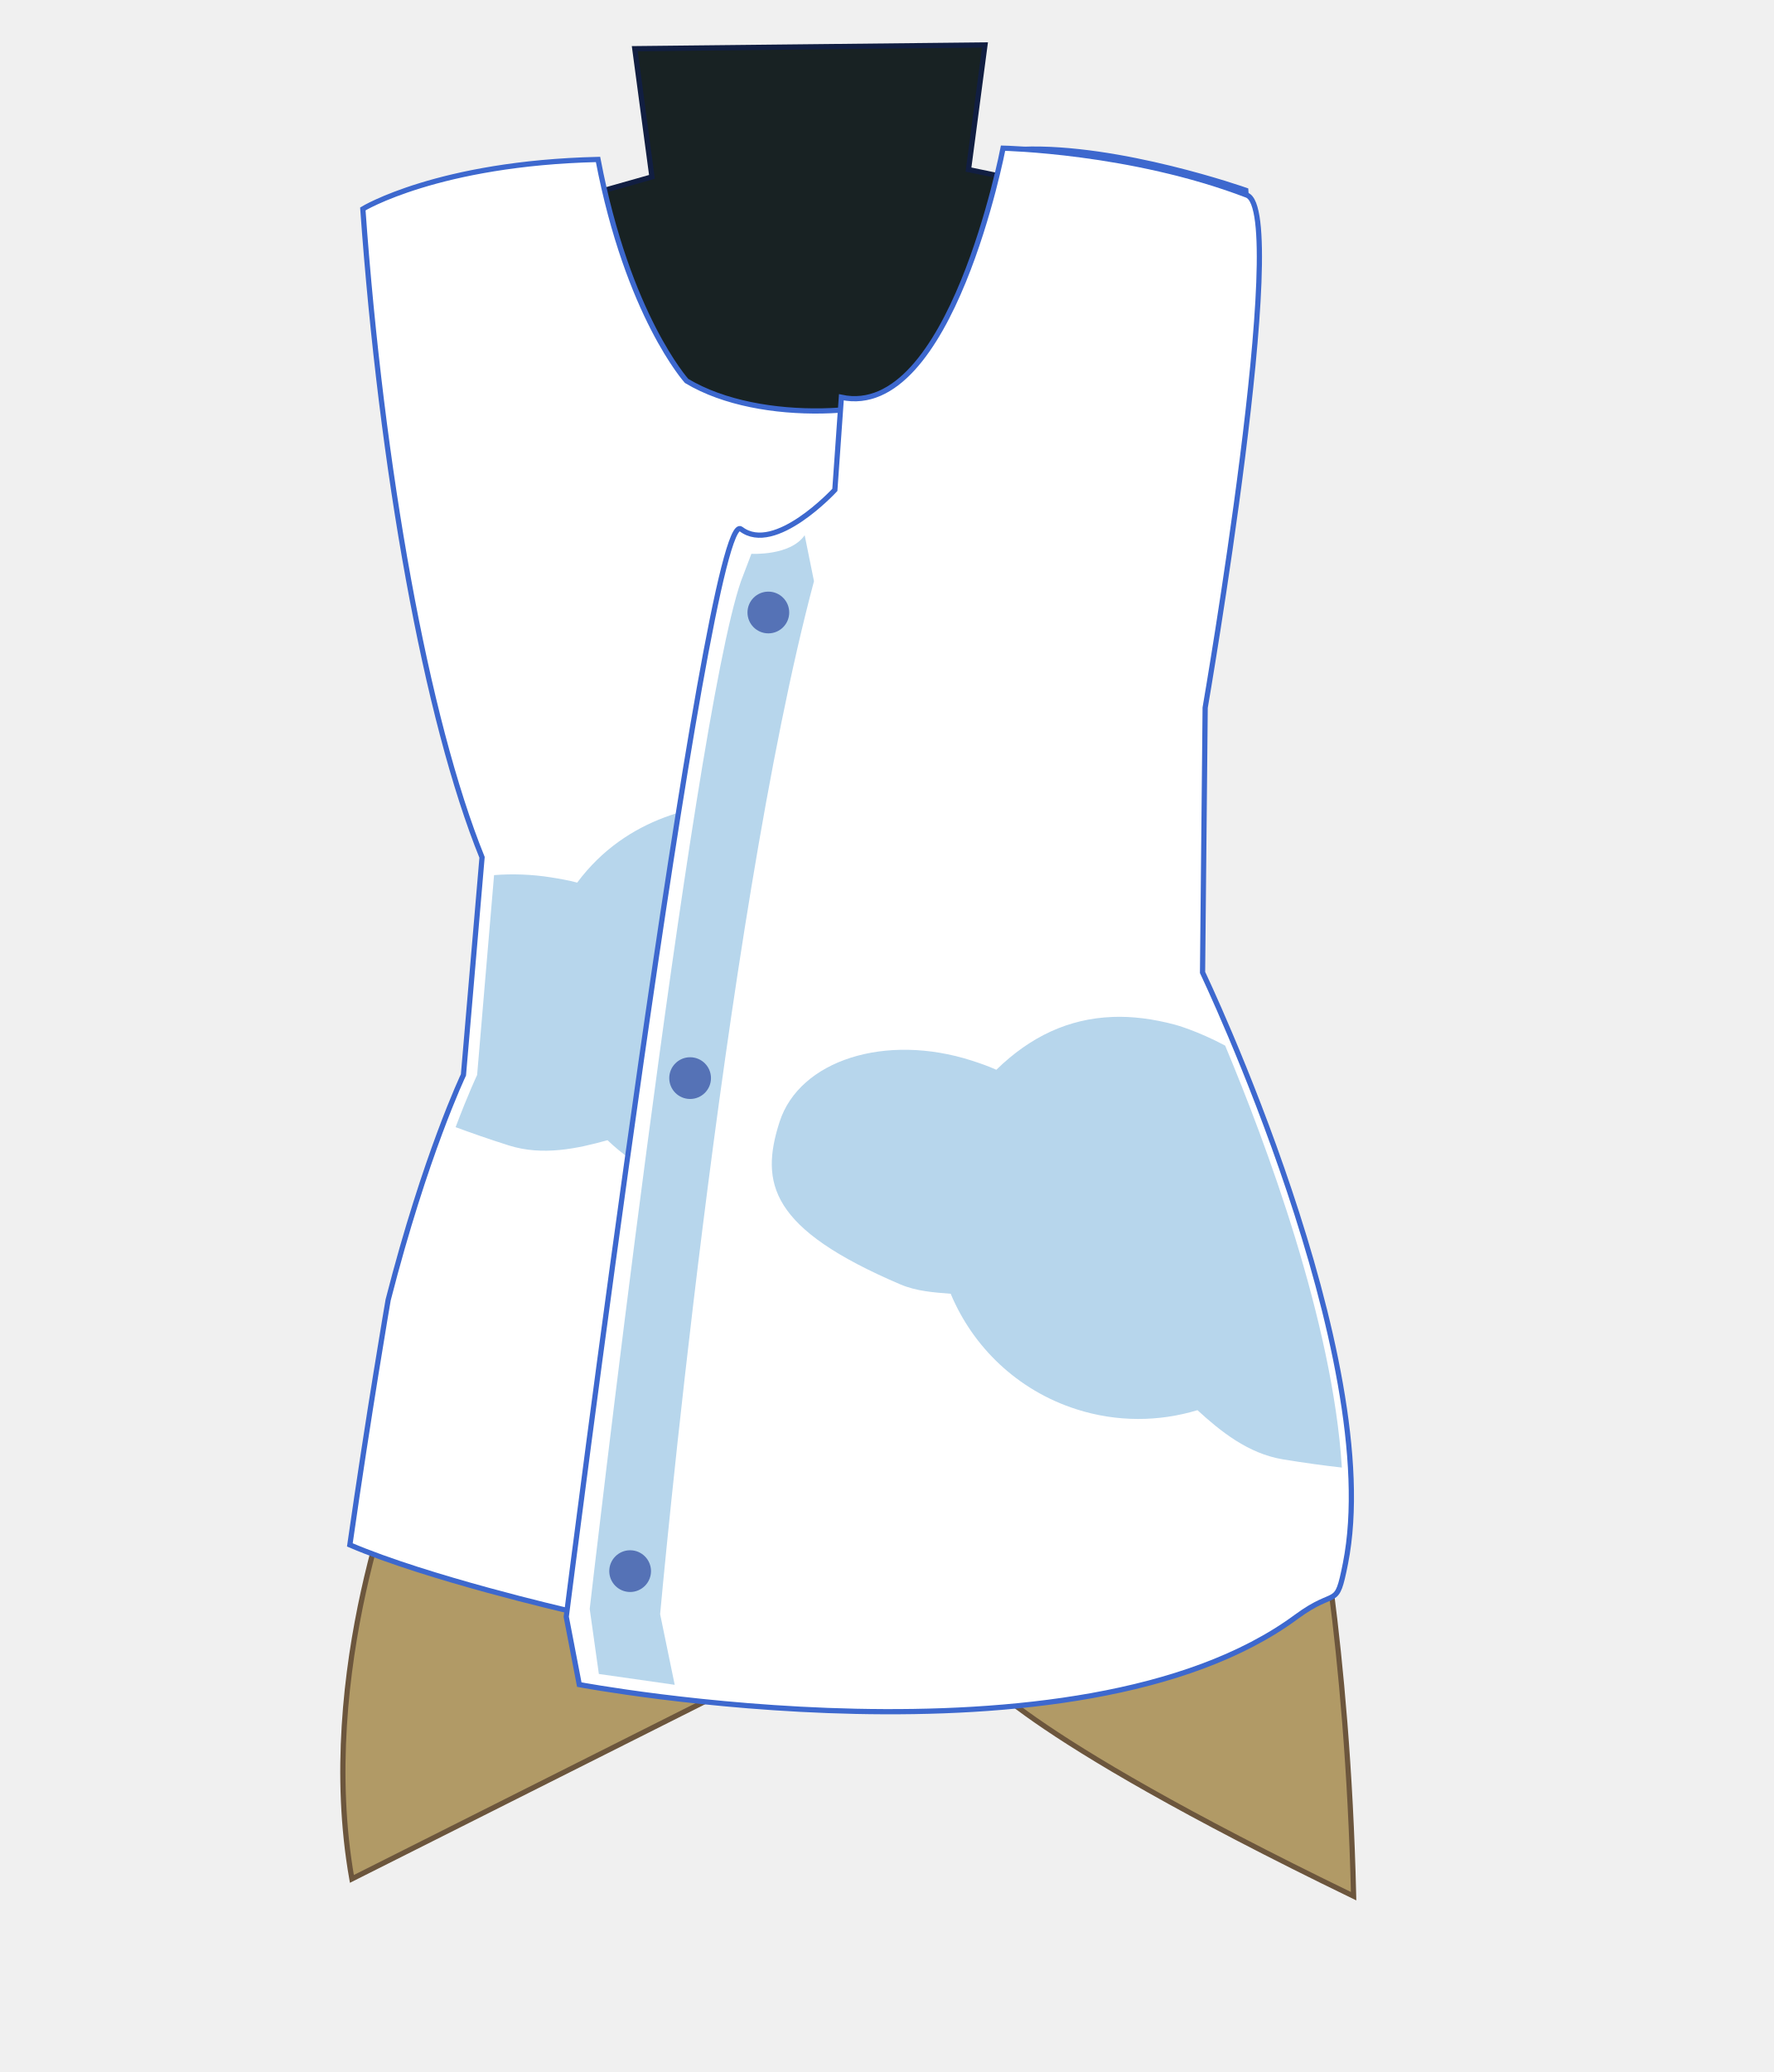
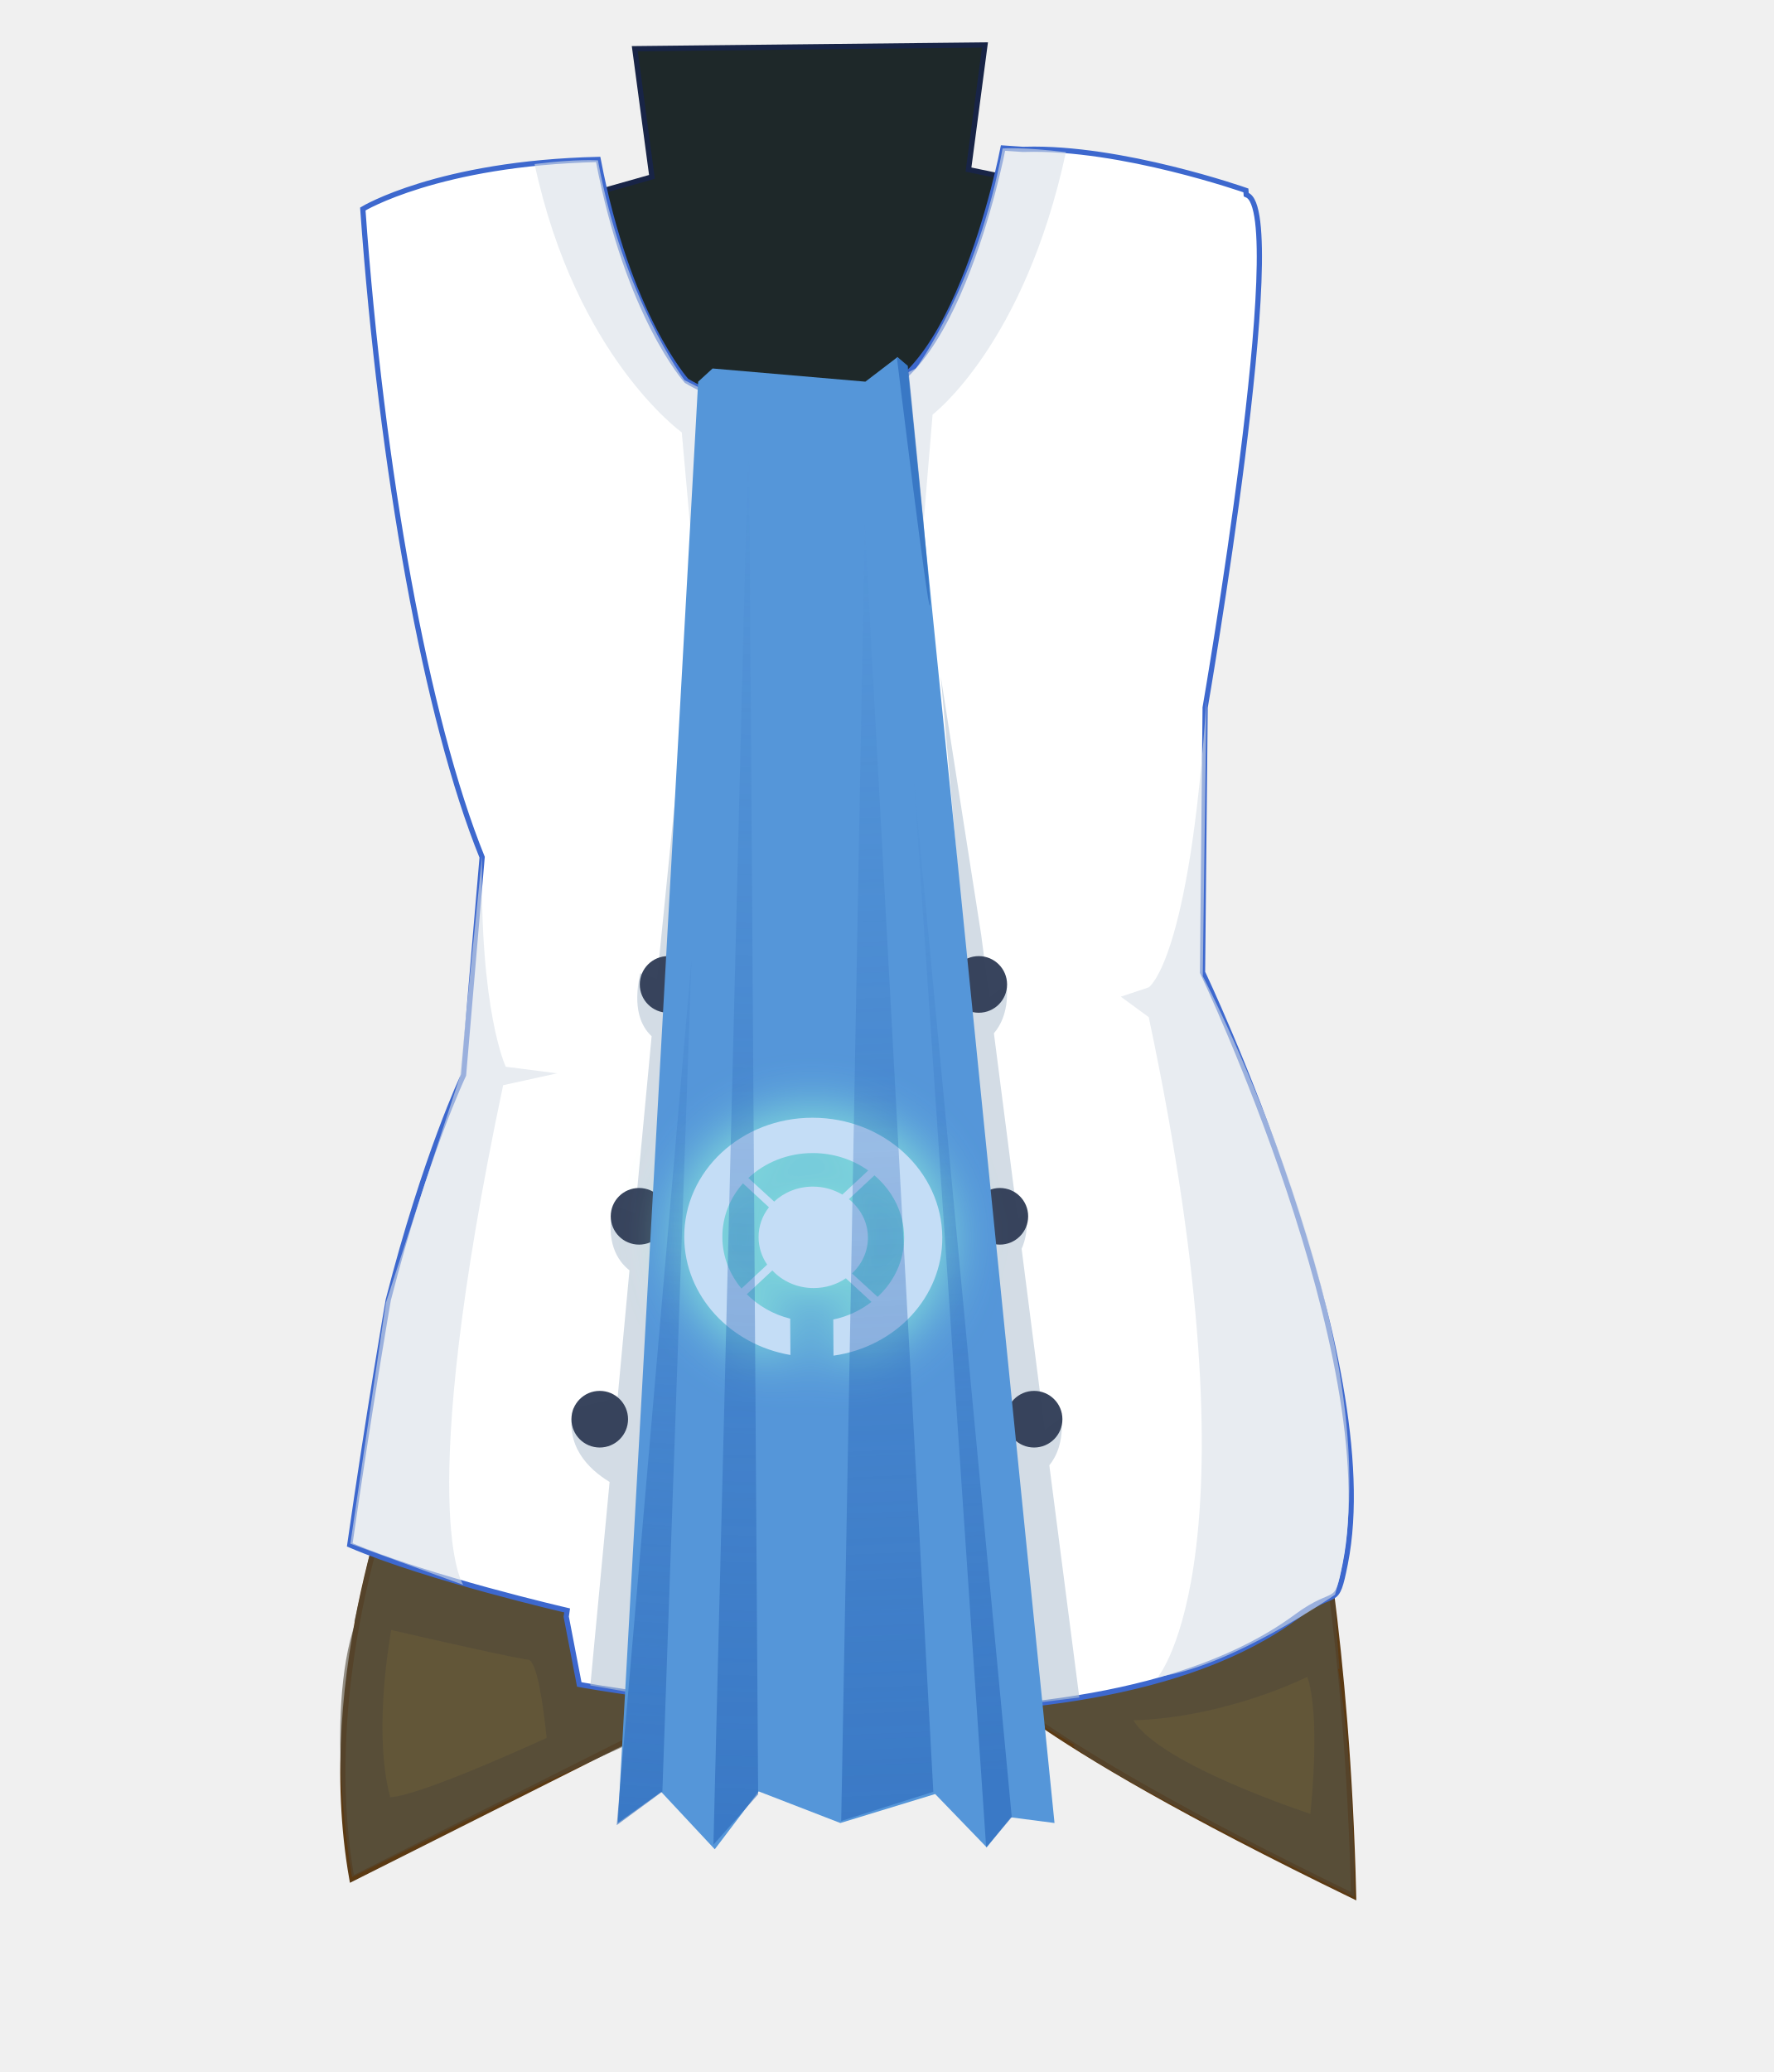
- <svg xmlns="http://www.w3.org/2000/svg" width="170.018" height="198.581" id="svg3069" version="1.1">
-   <defs id="defs3071" />
+ <svg xmlns="http://www.w3.org/2000/svg" xmlns:xlink="http://www.w3.org/1999/xlink" width="170.018" height="198.581" id="svg3069" version="1.1">
+   <defs id="defs3071">
+     <linearGradient id="linearGradient3808">
+       <stop style="stop-color:#2865b8;stop-opacity:1;" offset="0" id="stop3810" />
+       <stop style="stop-color:#2865b8;stop-opacity:0;" offset="1" id="stop3812" />
+     </linearGradient>
+     <linearGradient id="linearGradient3800">
+       <stop style="stop-color:#2865b8;stop-opacity:1;" offset="0" id="stop3802" />
+       <stop style="stop-color:#2865b8;stop-opacity:0;" offset="1" id="stop3804" />
+     </linearGradient>
+     <linearGradient id="linearGradient3792">
+       <stop style="stop-color:#2865b8;stop-opacity:1;" offset="0" id="stop3794" />
+       <stop style="stop-color:#2865b8;stop-opacity:0;" offset="1" id="stop3796" />
+     </linearGradient>
+     <linearGradient id="linearGradient3784">
+       <stop style="stop-color:#2865b8;stop-opacity:1;" offset="0" id="stop3786" />
+       <stop style="stop-color:#2865b8;stop-opacity:0;" offset="1" id="stop3788" />
+     </linearGradient>
+     <linearGradient xlink:href="#linearGradient3784" id="linearGradient3790" x1="386.323" y1="309.505" x2="380.162" y2="212.54" gradientUnits="userSpaceOnUse" />
+     <linearGradient xlink:href="#linearGradient3792" id="linearGradient3798" x1="377.024" y1="314.473" x2="371.748" y2="188.937" gradientUnits="userSpaceOnUse" />
+     <linearGradient xlink:href="#linearGradient3800" id="linearGradient3806" x1="71.071" y1="174.206" x2="74.821" y2="42.956" gradientUnits="userSpaceOnUse" />
+     <linearGradient xlink:href="#linearGradient3808" id="linearGradient3814" x1="352.47" y1="313.039" x2="358.926" y2="217.86" gradientUnits="userSpaceOnUse" />
+     <filter id="filter4016" x="-0.26" width="1.519" y="-0.282" height="1.563">
+       <feGaussianBlur stdDeviation="2.677" id="feGaussianBlur4018" />
+     </filter>
+   </defs>
  <g id="layer1" transform="translate(-290.6688,-139.7863)">
    <g transform="translate(222.9518,-281.1239)" id="g3112">
-       <path style="fill:#182223;fill-opacity:1;stroke:#111e41;stroke-width:0.5;stroke-linecap:butt;stroke-linejoin:miter;stroke-miterlimit:4;stroke-opacity:1" d="m 128.571,425.576 33.571,-0.357 -1.58,11.943 14.132,2.938 -10.41,24.404 -36.429,0.357 -10.812,-23.272 13.172,-3.728 z" id="path3885" />
-       <path id="rect3877" d="m 106.303,560.898 87.327,1.75 c 0,0 3.273,15.405 3.852,39.994 -33,-16 -36.25,-21.761 -36.25,-21.761 l -19.275,-0.254 -40.506,20.358 c -3.523,-19.933 4.852,-40.087 4.852,-40.087 z" style="fill:#b19a66;fill-opacity:1;stroke:#6c563d;stroke-width:0.5;stroke-opacity:1" />
-       <path id="rect3867" d="m 102.5,440.934 c 0,0 7.19,-4.385 22.547,-4.742 2.857,15 8.492,21.227 8.492,21.227 7.143,4.286 19.661,3.247 23.59,0.39 0,0 9.3,-11.16 8.585,-22.589 9.286,-0.357 21.429,3.929 21.429,3.929 1.824,26.736 -5.196,49.693 -5.196,49.693 l -0.532,24.559 c 8.214,21.071 9.198,59.95 9.198,59.95 0,0 -11.829,4.755 -33.972,4.755 -20.357,0.357 -27.456,0.145 -27.456,0.145 l -7.063,-2.99 c 0,0 -13.367,-3.074 -20.867,-6.288 1.786,-12.5 3.671,-23.476 3.671,-23.476 3.571,-13.929 7.219,-21.569 7.219,-21.569 l 1.784,-20.849 C 108.571,489.862 104.286,465.934 102.5,440.934 z" style="fill:#ffffff;fill-opacity:1;stroke:#3d68ce;stroke-width:0.5;stroke-linecap:butt;stroke-linejoin:miter;stroke-miterlimit:4;stroke-opacity:1" />
-       <path id="path3959-0" d="m 139.769,497.781 c -4.734,0.041 -11.938,1.29 -16.719,7.719 -0.801,-0.216 -1.653,-0.365 -2.5,-0.5 -1.881,-0.299 -3.707,-0.356 -5.469,-0.219 l -1.625,19.156 c 0,0 -0.833,1.75 -2.062,5 1.501,0.556 3.17,1.139 5.094,1.75 3.252,1.032 6.61,0.299 9.469,-0.5 2.767,2.647 6.338,4.51 10.406,5.156 5.865,0.932 11.529,-0.832 15.719,-4.406 1.469,0.6 3.071,1.232 4.781,1.344 13.478,0.877 16.337,-2.489 17.312,-8.625 0.976,-6.136 -5.191,-12.228 -13.781,-13.594 -0.837,-0.133 -1.684,-0.245 -2.5,-0.281 -2.159,-6.318 -6.434,-10.133 -13.344,-11.594 0,0 -1.941,-0.431 -4.781,-0.406 z" style="fill:#b7d6ec;fill-opacity:1;stroke:none" />
-       <path id="path3941" d="m 148.375,458.987 -0.625,8.875 c 0,0 -5.75,6.25 -9,3.75 -3.25,-2.5 -16.75,104.25 -16.75,104.25 l 1.25,6.5 c 0,0 47.75,9 68.75,-6.5 3.911,-2.886 3.803,-0.589 4.699,-5.111 C 200.617,550.99 183,514.112 183,514.112 l 0.25,-25.375 c 0,0 8.205,-47.515 4,-49.125 -11.124,-4.259 -23.375,-4.5 -23.375,-4.5 0,0 -5,26.125 -15.5,23.875 z" style="fill:#ffffff;fill-opacity:1;stroke:#3d68ce;stroke-width:0.5" />
-       <path id="path3959" d="m 174.356,518.375 c -4.177,0.162 -7.838,1.858 -11.125,5.062 -0.744,-0.336 -1.537,-0.615 -2.344,-0.875 -8.281,-2.664 -16.535,-0.04 -18.438,5.875 -1.903,5.915 -0.857,10.255 11.562,15.562 1.576,0.674 3.262,0.777 4.844,0.906 2.122,5.082 6.378,9.244 12.031,11.062 3.921,1.261 7.96,1.205 11.625,0.094 2.19,2.004 4.852,4.17 8.219,4.719 2.11,0.344 3.964,0.597 5.625,0.781 -0.871,-13.958 -7.296,-31.138 -11.188,-40.438 -2.685,-1.435 -4.781,-2 -4.781,-2 -2.132,-0.569 -4.133,-0.824 -6.031,-0.75 z" style="fill:#b7d6ec;fill-opacity:1;stroke:none" />
-       <path id="rect4000" d="m 138.75,476.612 1,-2.625 c 0,0 3.732,0.219 5.107,-1.781 l 0.893,4.406 c -8.75,32.75 -14.75,99 -14.75,99 l 1.398,6.771 -7.272,-1.039 -0.876,-6.232 c 0,0 9.75,-84.75 14.5,-98.5 z" style="fill:#b7d6ec;fill-opacity:1;stroke:none" />
-       <path id="path4003" d="m 143.375,479.612 c 0,1.105 -0.895,2 -2,2 -1.105,0 -2,-0.895 -2,-2 0,-1.105 0.895,-2 2,-2 1.105,0 2,0.895 2,2 z" style="fill:#5572b6;fill-opacity:1;stroke:none" />
-       <path style="fill:#5572b6;fill-opacity:1;stroke:none" d="m 135.875,524.237 c 0,1.105 -0.895,2 -2,2 -1.105,0 -2,-0.895 -2,-2 0,-1.105 0.895,-2 2,-2 1.105,0 2,0.895 2,2 z" id="path4006" />
-       <path id="path4008" d="m 130.125,571.487 c 0,1.105 -0.895,2 -2,2 -1.105,0 -2,-0.895 -2,-2 0,-1.105 0.895,-2 2,-2 1.105,0 2,0.895 2,2 z" style="fill:#5572b6;fill-opacity:1;stroke:none" />
+       <path style="fill:#182223;fill-opacity:1;stroke:#111e41;stroke-width:0.5;stroke-linecap:butt;stroke-linejoin:miter;stroke-miterlimit:4;stroke-opacity:1;opacity:0.97" d="m 128.571,425.576 33.571,-0.357 -1.58,11.943 14.132,2.938 -10.41,24.404 -36.429,0.357 -10.812,-23.272 13.172,-3.728 z" id="path3885" />
+       <path id="rect3877" d="m 106.303,560.898 87.327,1.75 c 0,0 3.273,15.405 3.852,39.994 -33,-16 -36.25,-21.761 -36.25,-21.761 l -19.275,-0.254 -40.506,20.358 c -3.523,-19.933 4.852,-40.087 4.852,-40.087 z" style="fill:#5e5132;fill-opacity:1;stroke:#56340c;stroke-width:0.5;stroke-opacity:1;opacity:0.97" />
+       <path style="fill:#514939;stroke:none;stroke-width:1px;stroke-linecap:butt;stroke-linejoin:miter;stroke-opacity:1;opacity:0.6;fill-opacity:1" d="M 35.469 148.844 L 33.969 155.406 C 33.969 155.406 34.092 155.437 34.094 155.438 C 30.978 164.349 33.75 179.906 33.75 179.906 L 52.781 170.5 C 52.781 170.502 52.781 170.562 52.781 170.562 L 60.344 167.125 L 64.406 156.906 L 35.469 148.844 z M 37.5 156.219 C 41.693 157.181 49.55 158.965 50.625 159.062 C 51.471 159.139 52.057 163.254 52.406 166.562 C 50.154 167.588 40.189 172.091 37.406 172.25 C 35.907 166.628 37.074 158.726 37.5 156.219 z " transform="translate(67.71702,420.9102)" id="path3897" />
+       <path style="opacity:0.6;fill:#514939;stroke:none;fill-opacity:1" d="M 127.906,153 99.5,163.344 l -0.875,1.281 4.406,2.625 -0.188,0.094 c 5.089,3.839 27.004,14.471 27.004,14.471 -0.063,-13.195 -1.566,-21.846 -1.566,-21.846 l 0.125,-0.031 z m -2.594,7.719 c 0,0 1.323,2.708 0.312,13.125 0,0 -14.379,-4.683 -16.969,-8.969 8.929,-0.268 16.656,-4.156 16.656,-4.156 z" transform="translate(67.71702,420.9102)" id="path3899" />
+       <path style="fill:#ffffff;fill-opacity:1;stroke:#3d68ce;stroke-width:0.5;stroke-linecap:butt;stroke-linejoin:miter;stroke-miterlimit:4;stroke-opacity:1;opacity:1" d="M 96.156 14.188 C 96.156 14.188 91.156 40.312 80.656 38.062 L 80.562 39.312 C 75.614 39.658 69.848 38.921 65.812 36.5 C 65.812 36.5 60.201 30.281 57.344 15.281 C 41.987 15.638 34.781 20.031 34.781 20.031 C 36.567 45.031 40.862 68.942 46.219 82.156 L 44.438 103.031 C 44.438 103.031 40.79 110.665 37.219 124.594 C 37.219 124.594 35.317 135.562 33.531 148.062 C 41.006 151.266 54.286 154.323 54.375 154.344 C 54.373 154.361 54.281 154.938 54.281 154.938 L 55.531 161.438 C 55.531 161.438 103.281 170.438 124.281 154.938 C 128.192 152.051 128.072 154.366 128.969 149.844 C 132.886 130.083 115.281 93.188 115.281 93.188 L 115.531 67.812 C 115.531 67.812 123.736 20.297 119.531 18.688 C 119.51 18.679 119.49 18.665 119.469 18.656 C 119.46 18.519 119.447 18.388 119.438 18.25 C 119.438 18.25 107.503 14.039 98.25 14.312 C 98.093 14.302 98.141 14.321 98 14.312 C 96.954 14.249 96.156 14.188 96.156 14.188 z " id="rect3867" transform="translate(67.71702,420.9102)" />
+       <path style="opacity:0.6;fill:#b5c5d4;stroke:none" d="M 90.188 64.844 L 98.906 163.25 L 103.469 162.688 L 100.594 140.438 C 101.227 139.652 101.976 138.214 101.75 135.844 L 100.156 137.031 L 97.938 119.688 C 98.315 118.853 98.554 117.705 98.406 116.156 L 97.562 116.781 L 95.281 99.031 C 95.932 98.275 96.737 96.798 96.5 94.312 L 94.844 95.594 L 94.062 89.594 L 90.188 64.844 z " transform="translate(67.71702,420.9102)" id="path3826" />
+       <path style="opacity:0.6;fill:#b5c5d4;fill-opacity:1;stroke:none" d="M 65.969 64.125 L 63.031 93.406 L 63 93.812 L 61.375 93.281 C 60.62 96.68 61.502 98.418 62.469 99.312 L 60.875 116.219 L 58.781 115.562 C 58.018 118.996 59.159 120.812 60.344 121.75 L 59.188 134.156 C 59.14 134.1 59.076 134.058 59.031 134 L 54.938 135 C 54.152 138.537 56.356 140.768 58.438 142.031 L 56.594 161.531 L 62.156 162.5 L 64.656 97.625 L 65.281 94.531 L 64.781 94.375 L 65.969 64.125 z " transform="translate(67.71702,420.9102)" id="path3818" />
+       <g id="g3837">
+         <path style="opacity:0.97;fill:#323f58;fill-opacity:1;stroke:none" d="m 131.693,537.481 c 0,1.499 -1.215,2.714 -2.714,2.714 -1.499,0 -2.714,-1.215 -2.714,-2.714 0,-1.499 1.215,-2.714 2.714,-2.714 1.499,0 2.714,1.215 2.714,2.714 z" id="path3833" />
+         <path style="opacity:0.97;fill:#323f58;fill-opacity:1;stroke:none" d="m 164.261,515.258 c 0,1.499 -1.215,2.714 -2.714,2.714 -1.499,0 -2.714,-1.215 -2.714,-2.714 0,-1.499 1.215,-2.714 2.714,-2.714 1.499,0 2.714,1.215 2.714,2.714 z" id="path4003" />
+         <path id="path3784" d="m 134.477,515.258 c 0,1.499 -1.215,2.714 -2.714,2.714 -1.499,0 -2.714,-1.215 -2.714,-2.714 0,-1.499 1.215,-2.714 2.714,-2.714 1.499,0 2.714,1.215 2.714,2.714 z" style="opacity:0.97;fill:#323f58;fill-opacity:1;stroke:none" />
+         <path id="path3786" d="m 166.282,537.481 c 0,1.499 -1.215,2.714 -2.714,2.714 -1.499,0 -2.714,-1.215 -2.714,-2.714 0,-1.499 1.215,-2.714 2.714,-2.714 1.499,0 2.714,1.215 2.714,2.714 z" style="opacity:0.97;fill:#323f58;fill-opacity:1;stroke:none" />
+         <path style="opacity:0.97;fill:#323f58;fill-opacity:1;stroke:none" d="m 169.565,556.927 c 0,1.499 -1.215,2.714 -2.714,2.714 -1.499,0 -2.714,-1.215 -2.714,-2.714 0,-1.499 1.215,-2.714 2.714,-2.714 1.499,0 2.714,1.215 2.714,2.714 z" id="path3790" />
+         <path id="path3835" d="m 127.925,556.927 c 0,1.499 -1.215,2.714 -2.714,2.714 -1.499,0 -2.714,-1.215 -2.714,-2.714 0,-1.499 1.215,-2.714 2.714,-2.714 1.499,0 2.714,1.215 2.714,2.714 z" style="opacity:0.97;fill:#323f58;fill-opacity:1;stroke:none" />
+       </g>
+       <path style="opacity:0.6;fill:#d8e0e8;fill-opacity:1;stroke:none" d="m 51.25,15.724 c 3.977,18.498 14.107,25.714 14.107,25.714 L 66.429,53.403 67.459,37.364 65.625,36.438 c 0,0 -5.904,-7.939 -8.304,-21.071 0,0 -2.094,-0.148 -6.071,0.357 z" id="path2995" transform="translate(67.71702,420.9102)" />
+       <path id="path3766" d="m 169.9,435.498 c -3.977,18.498 -12.781,25.146 -12.781,25.146 l -1.071,12.848 -2.356,-16.355 1.834,-0.925 c 0,0 5.904,-7.939 8.304,-21.071 0,0 2.094,-0.148 6.071,0.357 z" style="opacity:0.6;fill:#d8e0e8;fill-opacity:1;stroke:none" />
+       <path style="fill:#5596d9;fill-opacity:1;stroke:none" d="m 136.029,456.226 14.647,1.263 3.079,-2.354 0.962,0.839 14.091,139.654 -4.175,-0.542 -2.328,2.874 -4.937,-5.11 -9.091,2.778 -7.829,-3.03 -4.21,5.547 -5.134,-5.499 -4.16,2.983 7.704,-138.139 z" id="rect3812" />
+       <path id="path3930" d="m 147.62,550.836 -0.021,-3.465 c 1.379,-0.282 2.618,-0.878 3.664,-1.686 l -2.457,-2.263 c -0.865,0.591 -1.935,0.936 -3.095,0.936 -1.58,0 -2.985,-0.662 -3.954,-1.686 l -2.447,2.279 c 1.109,1.11 2.539,1.938 4.16,2.341 l 0.021,3.481 c -5.761,-0.985 -10.146,-5.669 -10.18,-11.284 -0.038,-6.33 5.466,-11.456 12.3,-11.456 6.834,0 12.401,5.127 12.439,11.456 0.035,5.741 -4.488,10.511 -10.43,11.347 z m 4.229,-5.634 c 1.581,-1.461 2.557,-3.474 2.544,-5.712 -0.014,-2.348 -1.114,-4.457 -2.85,-5.931 l -2.447,2.279 c 1.109,0.891 1.816,2.19 1.825,3.652 0.008,1.35 -0.575,2.584 -1.529,3.465 l 2.457,2.248 z m -13.049,-0.796 2.463,-2.294 c -0.523,-0.753 -0.819,-1.663 -0.825,-2.622 -0.007,-1.075 0.361,-2.067 0.994,-2.872 l -2.491,-2.294 c -1.248,1.398 -1.986,3.204 -1.974,5.166 0.011,1.851 0.693,3.554 1.833,4.916 z m 3.134,-8.335 c 0.946,-0.889 2.258,-1.436 3.716,-1.436 1.038,0 2.001,0.283 2.819,0.765 l 2.48,-2.31 c -1.476,-1.047 -3.32,-1.67 -5.319,-1.67 -2.42,0 -4.601,0.914 -6.17,2.388 l 2.474,2.263 z" style="fill:#98ffdc;fill-opacity:1;stroke:none;filter:url(#filter4016)" />
+       <path style="fill:#c4ddf6;fill-opacity:1;stroke:none" d="m 147.62,550.836 -0.021,-3.465 c 1.379,-0.282 2.618,-0.878 3.664,-1.686 l -2.457,-2.263 c -0.865,0.591 -1.935,0.936 -3.095,0.936 -1.58,0 -2.985,-0.662 -3.954,-1.686 l -2.447,2.279 c 1.109,1.11 2.539,1.938 4.16,2.341 l 0.021,3.481 c -5.761,-0.985 -10.146,-5.669 -10.18,-11.284 -0.038,-6.33 5.466,-11.456 12.3,-11.456 6.834,0 12.401,5.127 12.439,11.456 0.035,5.741 -4.488,10.511 -10.43,11.347 z m 4.229,-5.634 c 1.581,-1.461 2.557,-3.474 2.544,-5.712 -0.014,-2.348 -1.114,-4.457 -2.85,-5.931 l -2.447,2.279 c 1.109,0.891 1.816,2.19 1.825,3.652 0.008,1.35 -0.575,2.584 -1.529,3.465 l 2.457,2.248 z m -13.049,-0.796 2.463,-2.294 c -0.523,-0.753 -0.819,-1.663 -0.825,-2.622 -0.007,-1.075 0.361,-2.067 0.994,-2.872 l -2.491,-2.294 c -1.248,1.398 -1.986,3.204 -1.974,5.166 0.011,1.851 0.693,3.554 1.833,4.916 z m 3.134,-8.335 c 0.946,-0.889 2.258,-1.436 3.716,-1.436 1.038,0 2.001,0.283 2.819,0.765 l 2.48,-2.31 c -1.476,-1.047 -3.32,-1.67 -5.319,-1.67 -2.42,0 -4.601,0.914 -6.17,2.388 l 2.474,2.263 z" id="path3765" />
+       <path style="opacity:0.6;fill:#d8e0e8;stroke:none;fill-opacity:1" d="m 183.378,487.858 c -1.607,25.179 -5.536,27.679 -5.536,27.679 l -2.679,0.893 2.679,1.964 c 10.893,51.429 0.893,63.214 0.893,63.214 6.964,-0.893 16.964,-7.857 16.964,-7.857 6.607,-22.679 -12.679,-59.286 -12.679,-59.286 z" id="path3901" />
+       <path style="opacity:0.6;fill:#d8e0e8;stroke:none;fill-opacity:1" d="m 46.214,82.035 c -0.268,14.911 2.273,20.203 2.273,20.203 l 4.924,0.631 -5.177,1.136 c -8.661,41.071 -3.825,47.887 -3.825,47.887 l -10.822,-3.945 3.409,-23.107 7.071,-21.592 z" id="path3921" transform="translate(67.71702,420.9102)" />
    </g>
+     <path style="fill:url(#linearGradient3806);stroke:none;stroke-width:1px;stroke-linecap:butt;stroke-linejoin:miter;stroke-opacity:1;fill-opacity:1;opacity:0.585" d="M 71.786,39.474 68.393,176.796 72.679,171.974 z" id="path3768" transform="translate(290.6688,139.7863)" />
+     <path id="path3778" d="m 356.962,231.725 -7.17,82.984 4.375,-3.214 z" style="opacity:0.585;fill:url(#linearGradient3814);fill-opacity:1;stroke:none" />
+     <path style="opacity:0.585;fill:url(#linearGradient3798);fill-opacity:1;stroke:none" d="m 373.566,189.993 -2.256,124.316 8.831,-2.801 z" id="path3780" />
+     <path id="path3782" d="m 378.287,214.661 6.92,102.187 2.455,-2.902 z" style="opacity:0.585;fill:url(#linearGradient3790);fill-opacity:1;stroke:none" />
+     <path style="opacity:0.61;fill:#2865b8;fill-opacity:1;stroke:none" d="m 85.973,34.195 c 0,0 2.983,24.544 3.173,23.849 0.189,-0.694 -2.099,-22.981 -2.099,-22.981 z" id="path3816" transform="translate(290.6688,139.7863)" />
  </g>
</svg>
